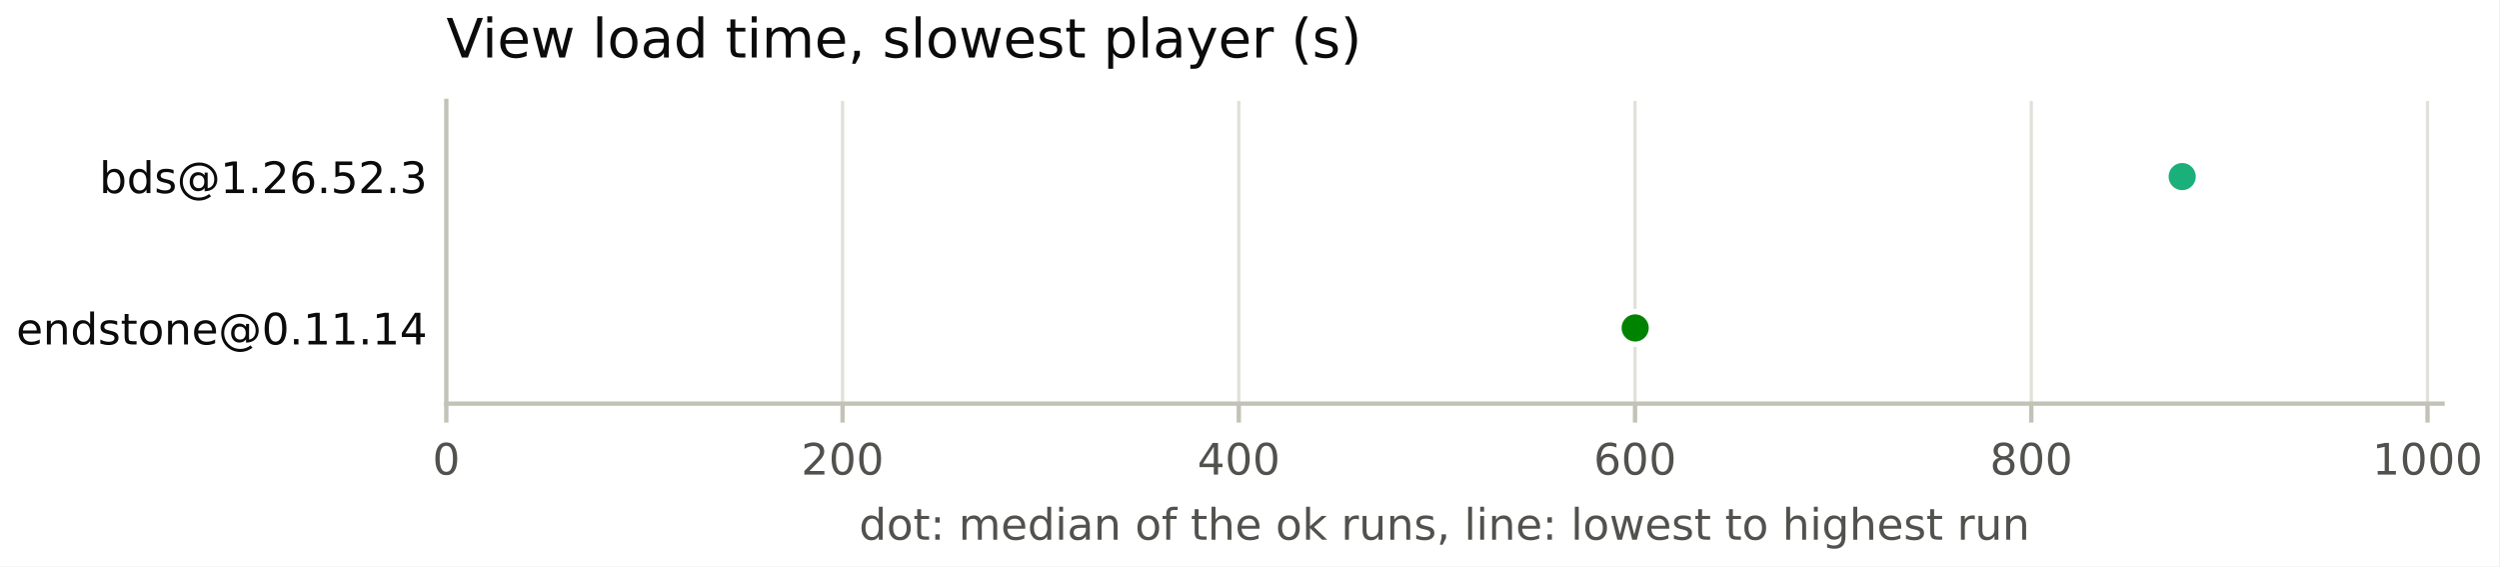
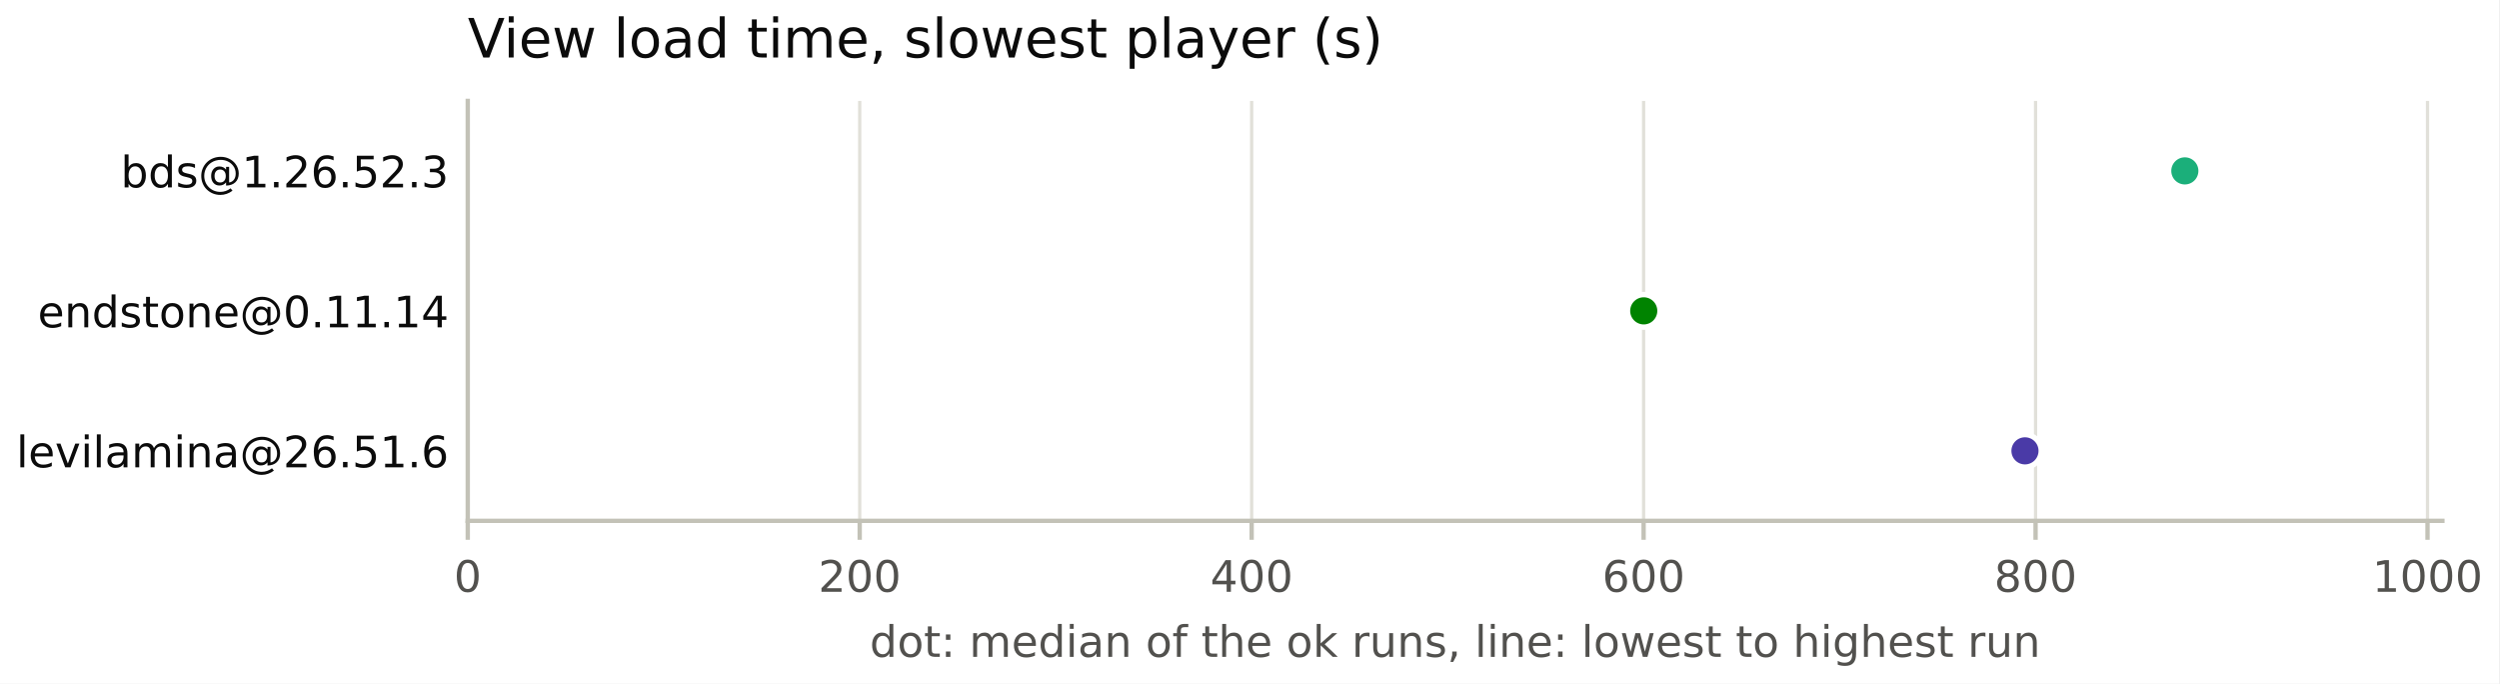
- <svg xmlns="http://www.w3.org/2000/svg" xmlns:xlink="http://www.w3.org/1999/xlink" width="460.8pt" height="104.4pt" viewBox="0 0 460.8 104.4" version="1.1">
+ <svg xmlns="http://www.w3.org/2000/svg" xmlns:xlink="http://www.w3.org/1999/xlink" width="460.8pt" height="126pt" viewBox="0 0 460.8 126" version="1.1">
  <defs>
    <style type="text/css">*{stroke-linejoin: round; stroke-linecap: butt}</style>
  </defs>
  <g id="figure_1">
    <g id="patch_1">
-       <path d="M 0 104.4  L 460.8 104.4  L 460.8 0  L 0 0  z " style="fill: #ffffff" />
+       <path d="M 0 126  L 460.8 126  L 460.8 0  L 0 0  z " style="fill: #ffffff" />
    </g>
    <g id="axes_1">
      <g id="patch_2">
-         <path d="M 82.298 74.399  L 450.394 74.399  L 450.394 18.599  L 82.298 18.599  z " style="fill: #ffffff" />
+         <path d="M 86.25 95.999  L 450.364 95.999  L 450.364 18.599  L 86.25 18.599  z " style="fill: #ffffff" />
      </g>
      <g id="matplotlib.axis_1">
        <g id="xtick_1">
          <g id="line2d_1">
-             <path d="M 82.298 74.399  L 82.298 18.599  " clip-path="url(#pc1b678410c)" style="fill: none; stroke: #e1e0d9; stroke-width: 0.6; stroke-linecap: square" />
+             <path d="M 86.25 95.999  L 86.25 18.599  " clip-path="url(#p77e02bd6a7)" style="fill: none; stroke: #e1e0d9; stroke-width: 0.6; stroke-linecap: square" />
          </g>
          <g id="line2d_2">
            <defs>
-               <path id="m89125e4e26" d="M 0 0  L 0 3.5  " style="stroke: #c3c2b7; stroke-width: 0.8" />
+               <path id="m88bc051536" d="M 0 0  L 0 3.5  " style="stroke: #c3c2b7; stroke-width: 0.8" />
            </defs>
            <g>
-               <use xlink:href="#m89125e4e26" x="82.298" y="74.399" style="fill: #c3c2b7; stroke: #c3c2b7; stroke-width: 0.8" />
+               <use xlink:href="#m88bc051536" x="86.25" y="95.999" style="fill: #c3c2b7; stroke: #c3c2b7; stroke-width: 0.8" />
            </g>
          </g>
          <g id="text_1">
-             <g style="fill: #52514e" transform="translate(79.75274 87.47726) scale(0.08 -0.08)">
+             <g style="fill: #52514e" transform="translate(83.70524 109.0773) scale(0.08 -0.08)">
              <defs>
                <path id="DejaVuSans-13" d="M 2034 4250  Q 1547 4250 1301 3770  Q 1056 3291 1056 2328  Q 1056 1369 1301 889  Q 1547 409 2034 409  Q 2525 409 2770 889  Q 3016 1369 3016 2328  Q 3016 3291 2770 3770  Q 2525 4250 2034 4250  z M 2034 4750  Q 2819 4750 3233 4129  Q 3647 3509 3647 2328  Q 3647 1150 3233 529  Q 2819 -91 2034 -91  Q 1250 -91 836 529  Q 422 1150 422 2328  Q 422 3509 836 4129  Q 1250 4750 2034 4750  z " transform="scale(0.015625)" />
              </defs>
              <use xlink:href="#DejaVuSans-13" />
            </g>
          </g>
        </g>
        <g id="xtick_2">
          <g id="line2d_3">
-             <path d="M 155.362 74.399  L 155.362 18.599  " clip-path="url(#pc1b678410c)" style="fill: none; stroke: #e1e0d9; stroke-width: 0.6; stroke-linecap: square" />
+             <path d="M 158.524 95.999  L 158.524 18.599  " clip-path="url(#p77e02bd6a7)" style="fill: none; stroke: #e1e0d9; stroke-width: 0.6; stroke-linecap: square" />
          </g>
          <g id="line2d_4">
            <g>
-               <use xlink:href="#m89125e4e26" x="155.362" y="74.399" style="fill: #c3c2b7; stroke: #c3c2b7; stroke-width: 0.8" />
+               <use xlink:href="#m88bc051536" x="158.524" y="95.999" style="fill: #c3c2b7; stroke: #c3c2b7; stroke-width: 0.8" />
            </g>
          </g>
          <g id="text_2">
-             <g style="fill: #52514e" transform="translate(147.7272 87.47726) scale(0.08 -0.08)">
+             <g style="fill: #52514e" transform="translate(150.8892 109.0773) scale(0.08 -0.08)">
              <defs>
                <path id="DejaVuSans-15" d="M 1228 531  L 3431 531  L 3431 0  L 469 0  L 469 531  Q 828 903 1448 1529  Q 2069 2156 2228 2338  Q 2531 2678 2651 2914  Q 2772 3150 2772 3378  Q 2772 3750 2511 3984  Q 2250 4219 1831 4219  Q 1534 4219 1204 4116  Q 875 4013 500 3803  L 500 4441  Q 881 4594 1212 4672  Q 1544 4750 1819 4750  Q 2544 4750 2975 4387  Q 3406 4025 3406 3419  Q 3406 3131 3298 2873  Q 3191 2616 2906 2266  Q 2828 2175 2409 1742  Q 1991 1309 1228 531  z " transform="scale(0.015625)" />
              </defs>
              <use xlink:href="#DejaVuSans-15" />
              <use xlink:href="#DejaVuSans-13" transform="translate(63.625 0)" />
              <use xlink:href="#DejaVuSans-13" transform="translate(127.25 0)" />
            </g>
          </g>
        </g>
        <g id="xtick_3">
          <g id="line2d_5">
-             <path d="M 228.427 74.399  L 228.427 18.599  " clip-path="url(#pc1b678410c)" style="fill: none; stroke: #e1e0d9; stroke-width: 0.6; stroke-linecap: square" />
+             <path d="M 230.798 95.999  L 230.798 18.599  " clip-path="url(#p77e02bd6a7)" style="fill: none; stroke: #e1e0d9; stroke-width: 0.6; stroke-linecap: square" />
          </g>
          <g id="line2d_6">
            <g>
-               <use xlink:href="#m89125e4e26" x="228.427" y="74.399" style="fill: #c3c2b7; stroke: #c3c2b7; stroke-width: 0.8" />
+               <use xlink:href="#m88bc051536" x="230.798" y="95.999" style="fill: #c3c2b7; stroke: #c3c2b7; stroke-width: 0.8" />
            </g>
          </g>
          <g id="text_3">
-             <g style="fill: #52514e" transform="translate(220.7916 87.47726) scale(0.08 -0.08)">
+             <g style="fill: #52514e" transform="translate(223.1631 109.0773) scale(0.08 -0.08)">
              <defs>
                <path id="DejaVuSans-17" d="M 2419 4116  L 825 1625  L 2419 1625  L 2419 4116  z M 2253 4666  L 3047 4666  L 3047 1625  L 3713 1625  L 3713 1100  L 3047 1100  L 3047 0  L 2419 0  L 2419 1100  L 313 1100  L 313 1709  L 2253 4666  z " transform="scale(0.015625)" />
              </defs>
              <use xlink:href="#DejaVuSans-17" />
              <use xlink:href="#DejaVuSans-13" transform="translate(63.625 0)" />
              <use xlink:href="#DejaVuSans-13" transform="translate(127.25 0)" />
            </g>
          </g>
        </g>
        <g id="xtick_4">
          <g id="line2d_7">
-             <path d="M 301.491 74.399  L 301.491 18.599  " clip-path="url(#pc1b678410c)" style="fill: none; stroke: #e1e0d9; stroke-width: 0.6; stroke-linecap: square" />
+             <path d="M 303.072 95.999  L 303.072 18.599  " clip-path="url(#p77e02bd6a7)" style="fill: none; stroke: #e1e0d9; stroke-width: 0.6; stroke-linecap: square" />
          </g>
          <g id="line2d_8">
            <g>
-               <use xlink:href="#m89125e4e26" x="301.491" y="74.399" style="fill: #c3c2b7; stroke: #c3c2b7; stroke-width: 0.8" />
+               <use xlink:href="#m88bc051536" x="303.072" y="95.999" style="fill: #c3c2b7; stroke: #c3c2b7; stroke-width: 0.8" />
            </g>
          </g>
          <g id="text_4">
-             <g style="fill: #52514e" transform="translate(293.856 87.47726) scale(0.08 -0.08)">
+             <g style="fill: #52514e" transform="translate(295.437 109.0773) scale(0.08 -0.08)">
              <defs>
                <path id="DejaVuSans-19" d="M 2113 2584  Q 1688 2584 1439 2293  Q 1191 2003 1191 1497  Q 1191 994 1439 701  Q 1688 409 2113 409  Q 2538 409 2786 701  Q 3034 994 3034 1497  Q 3034 2003 2786 2293  Q 2538 2584 2113 2584  z M 3366 4563  L 3366 3988  Q 3128 4100 2886 4159  Q 2644 4219 2406 4219  Q 1781 4219 1451 3797  Q 1122 3375 1075 2522  Q 1259 2794 1537 2939  Q 1816 3084 2150 3084  Q 2853 3084 3261 2657  Q 3669 2231 3669 1497  Q 3669 778 3244 343  Q 2819 -91 2113 -91  Q 1303 -91 875 529  Q 447 1150 447 2328  Q 447 3434 972 4092  Q 1497 4750 2381 4750  Q 2619 4750 2861 4703  Q 3103 4656 3366 4563  z " transform="scale(0.015625)" />
              </defs>
              <use xlink:href="#DejaVuSans-19" />
              <use xlink:href="#DejaVuSans-13" transform="translate(63.625 0)" />
              <use xlink:href="#DejaVuSans-13" transform="translate(127.25 0)" />
            </g>
          </g>
        </g>
        <g id="xtick_5">
          <g id="line2d_9">
-             <path d="M 374.555 74.399  L 374.555 18.599  " clip-path="url(#pc1b678410c)" style="fill: none; stroke: #e1e0d9; stroke-width: 0.6; stroke-linecap: square" />
+             <path d="M 375.346 95.999  L 375.346 18.599  " clip-path="url(#p77e02bd6a7)" style="fill: none; stroke: #e1e0d9; stroke-width: 0.6; stroke-linecap: square" />
          </g>
          <g id="line2d_10">
            <g>
-               <use xlink:href="#m89125e4e26" x="374.555" y="74.399" style="fill: #c3c2b7; stroke: #c3c2b7; stroke-width: 0.8" />
+               <use xlink:href="#m88bc051536" x="375.346" y="95.999" style="fill: #c3c2b7; stroke: #c3c2b7; stroke-width: 0.8" />
            </g>
          </g>
          <g id="text_5">
-             <g style="fill: #52514e" transform="translate(366.9204 87.47726) scale(0.08 -0.08)">
+             <g style="fill: #52514e" transform="translate(367.7109 109.0773) scale(0.08 -0.08)">
              <defs>
                <path id="DejaVuSans-1b" d="M 2034 2216  Q 1584 2216 1326 1975  Q 1069 1734 1069 1313  Q 1069 891 1326 650  Q 1584 409 2034 409  Q 2484 409 2743 651  Q 3003 894 3003 1313  Q 3003 1734 2745 1975  Q 2488 2216 2034 2216  z M 1403 2484  Q 997 2584 770 2862  Q 544 3141 544 3541  Q 544 4100 942 4425  Q 1341 4750 2034 4750  Q 2731 4750 3128 4425  Q 3525 4100 3525 3541  Q 3525 3141 3298 2862  Q 3072 2584 2669 2484  Q 3125 2378 3379 2068  Q 3634 1759 3634 1313  Q 3634 634 3220 271  Q 2806 -91 2034 -91  Q 1263 -91 848 271  Q 434 634 434 1313  Q 434 1759 690 2068  Q 947 2378 1403 2484  z M 1172 3481  Q 1172 3119 1398 2916  Q 1625 2713 2034 2713  Q 2441 2713 2670 2916  Q 2900 3119 2900 3481  Q 2900 3844 2670 4047  Q 2441 4250 2034 4250  Q 1625 4250 1398 4047  Q 1172 3844 1172 3481  z " transform="scale(0.015625)" />
              </defs>
              <use xlink:href="#DejaVuSans-1b" />
              <use xlink:href="#DejaVuSans-13" transform="translate(63.625 0)" />
              <use xlink:href="#DejaVuSans-13" transform="translate(127.25 0)" />
            </g>
          </g>
        </g>
        <g id="xtick_6">
          <g id="line2d_11">
-             <path d="M 447.62 74.399  L 447.62 18.599  " clip-path="url(#pc1b678410c)" style="fill: none; stroke: #e1e0d9; stroke-width: 0.6; stroke-linecap: square" />
+             <path d="M 447.62 95.999  L 447.62 18.599  " clip-path="url(#p77e02bd6a7)" style="fill: none; stroke: #e1e0d9; stroke-width: 0.6; stroke-linecap: square" />
          </g>
          <g id="line2d_12">
            <g>
-               <use xlink:href="#m89125e4e26" x="447.62" y="74.399" style="fill: #c3c2b7; stroke: #c3c2b7; stroke-width: 0.8" />
+               <use xlink:href="#m88bc051536" x="447.62" y="95.999" style="fill: #c3c2b7; stroke: #c3c2b7; stroke-width: 0.8" />
            </g>
          </g>
          <g id="text_6">
-             <g style="fill: #52514e" transform="translate(437.4398 87.47726) scale(0.08 -0.08)">
+             <g style="fill: #52514e" transform="translate(437.4398 109.0773) scale(0.08 -0.08)">
              <defs>
                <path id="DejaVuSans-14" d="M 794 531  L 1825 531  L 1825 4091  L 703 3866  L 703 4441  L 1819 4666  L 2450 4666  L 2450 531  L 3481 531  L 3481 0  L 794 0  L 794 531  z " transform="scale(0.015625)" />
              </defs>
              <use xlink:href="#DejaVuSans-14" />
              <use xlink:href="#DejaVuSans-13" transform="translate(63.625 0)" />
              <use xlink:href="#DejaVuSans-13" transform="translate(127.25 0)" />
              <use xlink:href="#DejaVuSans-13" transform="translate(190.875 0)" />
            </g>
          </g>
        </g>
        <g id="text_7">
-           <g style="fill: #52514e" transform="translate(158.4103 99.47789) scale(0.08 -0.08)">
+           <g style="fill: #52514e" transform="translate(160.3716 121.0779) scale(0.08 -0.08)">
            <defs>
              <path id="DejaVuSans-47" d="M 2906 2969  L 2906 4863  L 3481 4863  L 3481 0  L 2906 0  L 2906 525  Q 2725 213 2448 61  Q 2172 -91 1784 -91  Q 1150 -91 751 415  Q 353 922 353 1747  Q 353 2572 751 3078  Q 1150 3584 1784 3584  Q 2172 3584 2448 3432  Q 2725 3281 2906 2969  z M 947 1747  Q 947 1113 1208 752  Q 1469 391 1925 391  Q 2381 391 2643 752  Q 2906 1113 2906 1747  Q 2906 2381 2643 2742  Q 2381 3103 1925 3103  Q 1469 3103 1208 2742  Q 947 2381 947 1747  z " transform="scale(0.015625)" />
              <path id="DejaVuSans-52" d="M 1959 3097  Q 1497 3097 1228 2736  Q 959 2375 959 1747  Q 959 1119 1226 758  Q 1494 397 1959 397  Q 2419 397 2687 759  Q 2956 1122 2956 1747  Q 2956 2369 2687 2733  Q 2419 3097 1959 3097  z M 1959 3584  Q 2709 3584 3137 3096  Q 3566 2609 3566 1747  Q 3566 888 3137 398  Q 2709 -91 1959 -91  Q 1206 -91 779 398  Q 353 888 353 1747  Q 353 2609 779 3096  Q 1206 3584 1959 3584  z " transform="scale(0.015625)" />
              <path id="DejaVuSans-57" d="M 1172 4494  L 1172 3500  L 2356 3500  L 2356 3053  L 1172 3053  L 1172 1153  Q 1172 725 1289 603  Q 1406 481 1766 481  L 2356 481  L 2356 0  L 1766 0  Q 1100 0 847 248  Q 594 497 594 1153  L 594 3053  L 172 3053  L 172 3500  L 594 3500  L 594 4494  L 1172 4494  z " transform="scale(0.015625)" />
              <path id="DejaVuSans-1d" d="M 750 794  L 1409 794  L 1409 0  L 750 0  L 750 794  z M 750 3309  L 1409 3309  L 1409 2516  L 750 2516  L 750 3309  z " transform="scale(0.015625)" />
              <path id="DejaVuSans-3" transform="scale(0.015625)" />
              <path id="DejaVuSans-50" d="M 3328 2828  Q 3544 3216 3844 3400  Q 4144 3584 4550 3584  Q 5097 3584 5394 3201  Q 5691 2819 5691 2113  L 5691 0  L 5113 0  L 5113 2094  Q 5113 2597 4934 2840  Q 4756 3084 4391 3084  Q 3944 3084 3684 2787  Q 3425 2491 3425 1978  L 3425 0  L 2847 0  L 2847 2094  Q 2847 2600 2669 2842  Q 2491 3084 2119 3084  Q 1678 3084 1418 2786  Q 1159 2488 1159 1978  L 1159 0  L 581 0  L 581 3500  L 1159 3500  L 1159 2956  Q 1356 3278 1631 3431  Q 1906 3584 2284 3584  Q 2666 3584 2933 3390  Q 3200 3197 3328 2828  z " transform="scale(0.015625)" />
              <path id="DejaVuSans-48" d="M 3597 1894  L 3597 1613  L 953 1613  Q 991 1019 1311 708  Q 1631 397 2203 397  Q 2534 397 2845 478  Q 3156 559 3463 722  L 3463 178  Q 3153 47 2828 -22  Q 2503 -91 2169 -91  Q 1331 -91 842 396  Q 353 884 353 1716  Q 353 2575 817 3079  Q 1281 3584 2069 3584  Q 2775 3584 3186 3129  Q 3597 2675 3597 1894  z M 3022 2063  Q 3016 2534 2758 2815  Q 2500 3097 2075 3097  Q 1594 3097 1305 2825  Q 1016 2553 972 2059  L 3022 2063  z " transform="scale(0.015625)" />
              <path id="DejaVuSans-4c" d="M 603 3500  L 1178 3500  L 1178 0  L 603 0  L 603 3500  z M 603 4863  L 1178 4863  L 1178 4134  L 603 4134  L 603 4863  z " transform="scale(0.015625)" />
              <path id="DejaVuSans-44" d="M 2194 1759  Q 1497 1759 1228 1600  Q 959 1441 959 1056  Q 959 750 1161 570  Q 1363 391 1709 391  Q 2188 391 2477 730  Q 2766 1069 2766 1631  L 2766 1759  L 2194 1759  z M 3341 1997  L 3341 0  L 2766 0  L 2766 531  Q 2569 213 2275 61  Q 1981 -91 1556 -91  Q 1019 -91 701 211  Q 384 513 384 1019  Q 384 1609 779 1909  Q 1175 2209 1959 2209  L 2766 2209  L 2766 2266  Q 2766 2663 2505 2880  Q 2244 3097 1772 3097  Q 1472 3097 1187 3025  Q 903 2953 641 2809  L 641 3341  Q 956 3463 1253 3523  Q 1550 3584 1831 3584  Q 2591 3584 2966 3190  Q 3341 2797 3341 1997  z " transform="scale(0.015625)" />
              <path id="DejaVuSans-51" d="M 3513 2113  L 3513 0  L 2938 0  L 2938 2094  Q 2938 2591 2744 2837  Q 2550 3084 2163 3084  Q 1697 3084 1428 2787  Q 1159 2491 1159 1978  L 1159 0  L 581 0  L 581 3500  L 1159 3500  L 1159 2956  Q 1366 3272 1645 3428  Q 1925 3584 2291 3584  Q 2894 3584 3203 3211  Q 3513 2838 3513 2113  z " transform="scale(0.015625)" />
              <path id="DejaVuSans-49" d="M 2375 4863  L 2375 4384  L 1825 4384  Q 1516 4384 1395 4259  Q 1275 4134 1275 3809  L 1275 3500  L 2222 3500  L 2222 3053  L 1275 3053  L 1275 0  L 697 0  L 697 3053  L 147 3053  L 147 3500  L 697 3500  L 697 3744  Q 697 4328 969 4595  Q 1241 4863 1831 4863  L 2375 4863  z " transform="scale(0.015625)" />
              <path id="DejaVuSans-4b" d="M 3513 2113  L 3513 0  L 2938 0  L 2938 2094  Q 2938 2591 2744 2837  Q 2550 3084 2163 3084  Q 1697 3084 1428 2787  Q 1159 2491 1159 1978  L 1159 0  L 581 0  L 581 4863  L 1159 4863  L 1159 2956  Q 1366 3272 1645 3428  Q 1925 3584 2291 3584  Q 2894 3584 3203 3211  Q 3513 2838 3513 2113  z " transform="scale(0.015625)" />
              <path id="DejaVuSans-4e" d="M 581 4863  L 1159 4863  L 1159 1991  L 2875 3500  L 3609 3500  L 1753 1863  L 3688 0  L 2938 0  L 1159 1709  L 1159 0  L 581 0  L 581 4863  z " transform="scale(0.015625)" />
              <path id="DejaVuSans-55" d="M 2631 2963  Q 2534 3019 2420 3045  Q 2306 3072 2169 3072  Q 1681 3072 1420 2755  Q 1159 2438 1159 1844  L 1159 0  L 581 0  L 581 3500  L 1159 3500  L 1159 2956  Q 1341 3275 1631 3429  Q 1922 3584 2338 3584  Q 2397 3584 2469 3576  Q 2541 3569 2628 3553  L 2631 2963  z " transform="scale(0.015625)" />
              <path id="DejaVuSans-58" d="M 544 1381  L 544 3500  L 1119 3500  L 1119 1403  Q 1119 906 1312 657  Q 1506 409 1894 409  Q 2359 409 2629 706  Q 2900 1003 2900 1516  L 2900 3500  L 3475 3500  L 3475 0  L 2900 0  L 2900 538  Q 2691 219 2414 64  Q 2138 -91 1772 -91  Q 1169 -91 856 284  Q 544 659 544 1381  z M 1991 3584  L 1991 3584  z " transform="scale(0.015625)" />
              <path id="DejaVuSans-56" d="M 2834 3397  L 2834 2853  Q 2591 2978 2328 3040  Q 2066 3103 1784 3103  Q 1356 3103 1142 2972  Q 928 2841 928 2578  Q 928 2378 1081 2264  Q 1234 2150 1697 2047  L 1894 2003  Q 2506 1872 2764 1633  Q 3022 1394 3022 966  Q 3022 478 2636 193  Q 2250 -91 1575 -91  Q 1294 -91 989 -36  Q 684 19 347 128  L 347 722  Q 666 556 975 473  Q 1284 391 1588 391  Q 1994 391 2212 530  Q 2431 669 2431 922  Q 2431 1156 2273 1281  Q 2116 1406 1581 1522  L 1381 1569  Q 847 1681 609 1914  Q 372 2147 372 2553  Q 372 3047 722 3315  Q 1072 3584 1716 3584  Q 2034 3584 2315 3537  Q 2597 3491 2834 3397  z " transform="scale(0.015625)" />
              <path id="DejaVuSans-f" d="M 750 794  L 1409 794  L 1409 256  L 897 -744  L 494 -744  L 750 256  L 750 794  z " transform="scale(0.015625)" />
              <path id="DejaVuSans-4f" d="M 603 4863  L 1178 4863  L 1178 0  L 603 0  L 603 4863  z " transform="scale(0.015625)" />
              <path id="DejaVuSans-5a" d="M 269 3500  L 844 3500  L 1563 769  L 2278 3500  L 2956 3500  L 3675 769  L 4391 3500  L 4966 3500  L 4050 0  L 3372 0  L 2619 2869  L 1863 0  L 1184 0  L 269 3500  z " transform="scale(0.015625)" />
              <path id="DejaVuSans-4a" d="M 2906 1791  Q 2906 2416 2648 2759  Q 2391 3103 1925 3103  Q 1463 3103 1205 2759  Q 947 2416 947 1791  Q 947 1169 1205 825  Q 1463 481 1925 481  Q 2391 481 2648 825  Q 2906 1169 2906 1791  z M 3481 434  Q 3481 -459 3084 -895  Q 2688 -1331 1869 -1331  Q 1566 -1331 1297 -1286  Q 1028 -1241 775 -1147  L 775 -588  Q 1028 -725 1275 -790  Q 1522 -856 1778 -856  Q 2344 -856 2625 -561  Q 2906 -266 2906 331  L 2906 616  Q 2728 306 2450 153  Q 2172 0 1784 0  Q 1141 0 747 490  Q 353 981 353 1791  Q 353 2603 747 3093  Q 1141 3584 1784 3584  Q 2172 3584 2450 3431  Q 2728 3278 2906 2969  L 2906 3500  L 3481 3500  L 3481 434  z " transform="scale(0.015625)" />
            </defs>
            <use xlink:href="#DejaVuSans-47" />
            <use xlink:href="#DejaVuSans-52" transform="translate(63.48438 0)" />
            <use xlink:href="#DejaVuSans-57" transform="translate(124.6719 0)" />
            <use xlink:href="#DejaVuSans-1d" transform="translate(163.875 0)" />
            <use xlink:href="#DejaVuSans-3" transform="translate(197.5625 0)" />
            <use xlink:href="#DejaVuSans-50" transform="translate(229.3438 0)" />
            <use xlink:href="#DejaVuSans-48" transform="translate(326.75 0)" />
            <use xlink:href="#DejaVuSans-47" transform="translate(388.2812 0)" />
            <use xlink:href="#DejaVuSans-4c" transform="translate(451.7656 0)" />
            <use xlink:href="#DejaVuSans-44" transform="translate(479.5469 0)" />
            <use xlink:href="#DejaVuSans-51" transform="translate(540.8281 0)" />
            <use xlink:href="#DejaVuSans-3" transform="translate(604.2031 0)" />
            <use xlink:href="#DejaVuSans-52" transform="translate(635.9844 0)" />
            <use xlink:href="#DejaVuSans-49" transform="translate(697.1719 0)" />
            <use xlink:href="#DejaVuSans-3" transform="translate(732.375 0)" />
            <use xlink:href="#DejaVuSans-57" transform="translate(764.1562 0)" />
            <use xlink:href="#DejaVuSans-4b" transform="translate(803.3594 0)" />
            <use xlink:href="#DejaVuSans-48" transform="translate(866.7344 0)" />
            <use xlink:href="#DejaVuSans-3" transform="translate(928.2656 0)" />
            <use xlink:href="#DejaVuSans-52" transform="translate(960.0469 0)" />
            <use xlink:href="#DejaVuSans-4e" transform="translate(1021.234 0)" />
            <use xlink:href="#DejaVuSans-3" transform="translate(1079.141 0)" />
            <use xlink:href="#DejaVuSans-55" transform="translate(1110.922 0)" />
            <use xlink:href="#DejaVuSans-58" transform="translate(1152.031 0)" />
            <use xlink:href="#DejaVuSans-51" transform="translate(1215.406 0)" />
            <use xlink:href="#DejaVuSans-56" transform="translate(1278.781 0)" />
            <use xlink:href="#DejaVuSans-f" transform="translate(1330.875 0)" />
            <use xlink:href="#DejaVuSans-3" transform="translate(1362.656 0)" />
            <use xlink:href="#DejaVuSans-4f" transform="translate(1394.438 0)" />
            <use xlink:href="#DejaVuSans-4c" transform="translate(1422.219 0)" />
            <use xlink:href="#DejaVuSans-51" transform="translate(1450 0)" />
            <use xlink:href="#DejaVuSans-48" transform="translate(1513.375 0)" />
            <use xlink:href="#DejaVuSans-1d" transform="translate(1574.906 0)" />
            <use xlink:href="#DejaVuSans-3" transform="translate(1608.594 0)" />
            <use xlink:href="#DejaVuSans-4f" transform="translate(1640.375 0)" />
            <use xlink:href="#DejaVuSans-52" transform="translate(1668.156 0)" />
            <use xlink:href="#DejaVuSans-5a" transform="translate(1729.344 0)" />
            <use xlink:href="#DejaVuSans-48" transform="translate(1811.125 0)" />
            <use xlink:href="#DejaVuSans-56" transform="translate(1872.656 0)" />
            <use xlink:href="#DejaVuSans-57" transform="translate(1924.75 0)" />
            <use xlink:href="#DejaVuSans-3" transform="translate(1963.953 0)" />
            <use xlink:href="#DejaVuSans-57" transform="translate(1995.734 0)" />
            <use xlink:href="#DejaVuSans-52" transform="translate(2034.938 0)" />
            <use xlink:href="#DejaVuSans-3" transform="translate(2096.125 0)" />
            <use xlink:href="#DejaVuSans-4b" transform="translate(2127.906 0)" />
            <use xlink:href="#DejaVuSans-4c" transform="translate(2191.281 0)" />
            <use xlink:href="#DejaVuSans-4a" transform="translate(2219.062 0)" />
            <use xlink:href="#DejaVuSans-4b" transform="translate(2282.547 0)" />
            <use xlink:href="#DejaVuSans-48" transform="translate(2345.922 0)" />
            <use xlink:href="#DejaVuSans-56" transform="translate(2407.453 0)" />
            <use xlink:href="#DejaVuSans-57" transform="translate(2459.547 0)" />
            <use xlink:href="#DejaVuSans-3" transform="translate(2498.75 0)" />
            <use xlink:href="#DejaVuSans-55" transform="translate(2530.531 0)" />
            <use xlink:href="#DejaVuSans-58" transform="translate(2571.641 0)" />
            <use xlink:href="#DejaVuSans-51" transform="translate(2635.016 0)" />
          </g>
        </g>
      </g>
      <g id="matplotlib.axis_2">
        <g id="ytick_1">
          <g id="line2d_13" />
          <g id="text_8">
-             <g style="fill: #0b0b0b" transform="translate(18.30524 35.58817) scale(0.08 -0.08)">
+             <g style="fill: #0b0b0b" transform="translate(22.25774 34.53813) scale(0.08 -0.08)">
              <defs>
                <path id="DejaVuSans-45" d="M 3116 1747  Q 3116 2381 2855 2742  Q 2594 3103 2138 3103  Q 1681 3103 1420 2742  Q 1159 2381 1159 1747  Q 1159 1113 1420 752  Q 1681 391 2138 391  Q 2594 391 2855 752  Q 3116 1113 3116 1747  z M 1159 2969  Q 1341 3281 1617 3432  Q 1894 3584 2278 3584  Q 2916 3584 3314 3078  Q 3713 2572 3713 1747  Q 3713 922 3314 415  Q 2916 -91 2278 -91  Q 1894 -91 1617 61  Q 1341 213 1159 525  L 1159 0  L 581 0  L 581 4863  L 1159 4863  L 1159 2969  z " transform="scale(0.015625)" />
                <path id="DejaVuSans-23" d="M 2381 1678  Q 2381 1231 2603 976  Q 2825 722 3213 722  Q 3597 722 3817 978  Q 4038 1234 4038 1678  Q 4038 2116 3813 2373  Q 3588 2631 3206 2631  Q 2828 2631 2604 2375  Q 2381 2119 2381 1678  z M 4084 744  Q 3897 503 3655 389  Q 3413 275 3091 275  Q 2553 275 2217 664  Q 1881 1053 1881 1678  Q 1881 2303 2218 2693  Q 2556 3084 3091 3084  Q 3413 3084 3656 2967  Q 3900 2850 4084 2613  L 4084 3022  L 4531 3022  L 4531 722  Q 4988 791 5245 1139  Q 5503 1488 5503 2041  Q 5503 2375 5404 2669  Q 5306 2963 5106 3213  Q 4781 3622 4314 3839  Q 3847 4056 3297 4056  Q 2913 4056 2559 3954  Q 2206 3853 1906 3653  Q 1416 3334 1139 2817  Q 863 2300 863 1697  Q 863 1200 1042 765  Q 1222 331 1563 0  Q 1891 -325 2322 -495  Q 2753 -666 3244 -666  Q 3647 -666 4036 -530  Q 4425 -394 4750 -141  L 5031 -488  Q 4641 -791 4180 -952  Q 3719 -1113 3244 -1113  Q 2666 -1113 2153 -908  Q 1641 -703 1241 -313  Q 841 78 631 592  Q 422 1106 422 1697  Q 422 2266 634 2781  Q 847 3297 1241 3688  Q 1644 4084 2172 4295  Q 2700 4506 3291 4506  Q 3953 4506 4520 4234  Q 5088 3963 5472 3463  Q 5706 3156 5829 2797  Q 5953 2438 5953 2053  Q 5953 1231 5456 756  Q 4959 281 4084 263  L 4084 744  z " transform="scale(0.015625)" />
                <path id="DejaVuSans-11" d="M 684 794  L 1344 794  L 1344 0  L 684 0  L 684 794  z " transform="scale(0.015625)" />
                <path id="DejaVuSans-18" d="M 691 4666  L 3169 4666  L 3169 4134  L 1269 4134  L 1269 2991  Q 1406 3038 1543 3061  Q 1681 3084 1819 3084  Q 2600 3084 3056 2656  Q 3513 2228 3513 1497  Q 3513 744 3044 326  Q 2575 -91 1722 -91  Q 1428 -91 1123 -41  Q 819 9 494 109  L 494 744  Q 775 591 1075 516  Q 1375 441 1709 441  Q 2250 441 2565 725  Q 2881 1009 2881 1497  Q 2881 1984 2565 2268  Q 2250 2553 1709 2553  Q 1456 2553 1204 2497  Q 953 2441 691 2322  L 691 4666  z " transform="scale(0.015625)" />
                <path id="DejaVuSans-16" d="M 2597 2516  Q 3050 2419 3304 2112  Q 3559 1806 3559 1356  Q 3559 666 3084 287  Q 2609 -91 1734 -91  Q 1441 -91 1130 -33  Q 819 25 488 141  L 488 750  Q 750 597 1062 519  Q 1375 441 1716 441  Q 2309 441 2620 675  Q 2931 909 2931 1356  Q 2931 1769 2642 2001  Q 2353 2234 1838 2234  L 1294 2234  L 1294 2753  L 1863 2753  Q 2328 2753 2575 2939  Q 2822 3125 2822 3475  Q 2822 3834 2567 4026  Q 2313 4219 1838 4219  Q 1578 4219 1281 4162  Q 984 4106 628 3988  L 628 4550  Q 988 4650 1302 4700  Q 1616 4750 1894 4750  Q 2613 4750 3031 4423  Q 3450 4097 3450 3541  Q 3450 3153 3228 2886  Q 3006 2619 2597 2516  z " transform="scale(0.015625)" />
              </defs>
              <use xlink:href="#DejaVuSans-45" />
              <use xlink:href="#DejaVuSans-47" transform="translate(63.48438 0)" />
              <use xlink:href="#DejaVuSans-56" transform="translate(126.9688 0)" />
              <use xlink:href="#DejaVuSans-23" transform="translate(179.0625 0)" />
              <use xlink:href="#DejaVuSans-14" transform="translate(279.0625 0)" />
              <use xlink:href="#DejaVuSans-11" transform="translate(342.6875 0)" />
              <use xlink:href="#DejaVuSans-15" transform="translate(374.4688 0)" />
              <use xlink:href="#DejaVuSans-19" transform="translate(438.0938 0)" />
              <use xlink:href="#DejaVuSans-11" transform="translate(501.7188 0)" />
              <use xlink:href="#DejaVuSans-18" transform="translate(533.5 0)" />
              <use xlink:href="#DejaVuSans-15" transform="translate(597.125 0)" />
              <use xlink:href="#DejaVuSans-11" transform="translate(660.75 0)" />
              <use xlink:href="#DejaVuSans-16" transform="translate(692.5312 0)" />
            </g>
          </g>
        </g>
        <g id="ytick_2">
          <g id="line2d_14" />
          <g id="text_9">
-             <g style="fill: #0b0b0b" transform="translate(3.00024 63.4884) scale(0.08 -0.08)">
+             <g style="fill: #0b0b0b" transform="translate(6.95274 60.33828) scale(0.08 -0.08)">
              <use xlink:href="#DejaVuSans-48" />
              <use xlink:href="#DejaVuSans-51" transform="translate(61.53125 0)" />
              <use xlink:href="#DejaVuSans-47" transform="translate(124.9062 0)" />
              <use xlink:href="#DejaVuSans-56" transform="translate(188.3906 0)" />
              <use xlink:href="#DejaVuSans-57" transform="translate(240.4844 0)" />
              <use xlink:href="#DejaVuSans-52" transform="translate(279.6875 0)" />
              <use xlink:href="#DejaVuSans-51" transform="translate(340.875 0)" />
              <use xlink:href="#DejaVuSans-48" transform="translate(404.25 0)" />
              <use xlink:href="#DejaVuSans-23" transform="translate(465.7812 0)" />
              <use xlink:href="#DejaVuSans-13" transform="translate(565.7812 0)" />
              <use xlink:href="#DejaVuSans-11" transform="translate(629.4062 0)" />
              <use xlink:href="#DejaVuSans-14" transform="translate(661.1875 0)" />
              <use xlink:href="#DejaVuSans-14" transform="translate(724.8125 0)" />
              <use xlink:href="#DejaVuSans-11" transform="translate(788.4375 0)" />
              <use xlink:href="#DejaVuSans-14" transform="translate(820.2188 0)" />
              <use xlink:href="#DejaVuSans-17" transform="translate(883.8438 0)" />
            </g>
          </g>
        </g>
+         <g id="ytick_3">
+           <g id="line2d_15" />
+           <g id="text_10">
+             <g style="fill: #0b0b0b" transform="translate(3.00024 86.13843) scale(0.08 -0.08)">
+               <defs>
+                 <path id="DejaVuSans-59" d="M 191 3500  L 800 3500  L 1894 563  L 2988 3500  L 3597 3500  L 2284 0  L 1503 0  L 191 3500  z " transform="scale(0.015625)" />
+               </defs>
+               <use xlink:href="#DejaVuSans-4f" />
+               <use xlink:href="#DejaVuSans-48" transform="translate(27.78125 0)" />
+               <use xlink:href="#DejaVuSans-59" transform="translate(89.3125 0)" />
+               <use xlink:href="#DejaVuSans-4c" transform="translate(148.5 0)" />
+               <use xlink:href="#DejaVuSans-4f" transform="translate(176.2812 0)" />
+               <use xlink:href="#DejaVuSans-44" transform="translate(204.0625 0)" />
+               <use xlink:href="#DejaVuSans-50" transform="translate(265.3438 0)" />
+               <use xlink:href="#DejaVuSans-4c" transform="translate(362.75 0)" />
+               <use xlink:href="#DejaVuSans-51" transform="translate(390.5312 0)" />
+               <use xlink:href="#DejaVuSans-44" transform="translate(453.9062 0)" />
+               <use xlink:href="#DejaVuSans-23" transform="translate(515.1875 0)" />
+               <use xlink:href="#DejaVuSans-15" transform="translate(615.1875 0)" />
+               <use xlink:href="#DejaVuSans-19" transform="translate(678.8125 0)" />
+               <use xlink:href="#DejaVuSans-11" transform="translate(742.4375 0)" />
+               <use xlink:href="#DejaVuSans-18" transform="translate(774.2188 0)" />
+               <use xlink:href="#DejaVuSans-14" transform="translate(837.8438 0)" />
+               <use xlink:href="#DejaVuSans-11" transform="translate(901.4688 0)" />
+               <use xlink:href="#DejaVuSans-19" transform="translate(933.25 0)" />
+             </g>
+           </g>
+         </g>
      </g>
      <g id="LineCollection_1">
-         <path d="M 402.382 32.549  L 402.382 32.549  " clip-path="url(#pc1b678410c)" style="fill: none; stroke: #1baf7a; stroke-width: 1.5" />
-       </g>
-       <g id="line2d_15">
-         <defs>
-           <path id="m1ec4b8a7e4" d="M 0 3  C 0.796 3 1.559 2.684 2.121 2.121  C 2.684 1.559 3 0.796 3 0  C 3 -0.796 2.684 -1.559 2.121 -2.121  C 1.559 -2.684 0.796 -3 0 -3  C -0.796 -3 -1.559 -2.684 -2.121 -2.121  C -2.684 -1.559 -3 -0.796 -3 0  C -3 0.796 -2.684 1.559 -2.121 2.121  C -1.559 2.684 -0.796 3 0 3  z " style="stroke: #ffffff" />
-         </defs>
-         <g clip-path="url(#pc1b678410c)">
-           <use xlink:href="#m1ec4b8a7e4" x="402.382" y="32.549" style="fill: #1baf7a; stroke: #ffffff" />
-         </g>
-       </g>
-       <g id="LineCollection_2">
-         <path d="M 301.515 60.449  L 301.515 60.449  " clip-path="url(#pc1b678410c)" style="fill: none; stroke: #008300; stroke-width: 1.5" />
+         <path d="M 402.871 31.499  L 402.871 31.499  " clip-path="url(#p77e02bd6a7)" style="fill: none; stroke: #1baf7a; stroke-width: 1.5" />
      </g>
      <g id="line2d_16">
        <defs>
-           <path id="mcdf35aa099" d="M 0 3  C 0.796 3 1.559 2.684 2.121 2.121  C 2.684 1.559 3 0.796 3 0  C 3 -0.796 2.684 -1.559 2.121 -2.121  C 1.559 -2.684 0.796 -3 0 -3  C -0.796 -3 -1.559 -2.684 -2.121 -2.121  C -2.684 -1.559 -3 -0.796 -3 0  C -3 0.796 -2.684 1.559 -2.121 2.121  C -1.559 2.684 -0.796 3 0 3  z " style="stroke: #ffffff" />
+           <path id="md8228bafec" d="M 0 3  C 0.796 3 1.559 2.684 2.121 2.121  C 2.684 1.559 3 0.796 3 0  C 3 -0.796 2.684 -1.559 2.121 -2.121  C 1.559 -2.684 0.796 -3 0 -3  C -0.796 -3 -1.559 -2.684 -2.121 -2.121  C -2.684 -1.559 -3 -0.796 -3 0  C -3 0.796 -2.684 1.559 -2.121 2.121  C -1.559 2.684 -0.796 3 0 3  z " style="stroke: #ffffff" />
        </defs>
-         <g clip-path="url(#pc1b678410c)">
-           <use xlink:href="#mcdf35aa099" x="301.515" y="60.449" style="fill: #008300; stroke: #ffffff" />
+         <g clip-path="url(#p77e02bd6a7)">
+           <use xlink:href="#md8228bafec" x="402.871" y="31.499" style="fill: #1baf7a; stroke: #ffffff" />
+         </g>
+       </g>
+       <g id="LineCollection_2">
+         <path d="M 303.096 57.299  L 303.096 57.299  " clip-path="url(#p77e02bd6a7)" style="fill: none; stroke: #008300; stroke-width: 1.5" />
+       </g>
+       <g id="line2d_17">
+         <defs>
+           <path id="meaff93aa16" d="M 0 3  C 0.796 3 1.559 2.684 2.121 2.121  C 2.684 1.559 3 0.796 3 0  C 3 -0.796 2.684 -1.559 2.121 -2.121  C 1.559 -2.684 0.796 -3 0 -3  C -0.796 -3 -1.559 -2.684 -2.121 -2.121  C -2.684 -1.559 -3 -0.796 -3 0  C -3 0.796 -2.684 1.559 -2.121 2.121  C -1.559 2.684 -0.796 3 0 3  z " style="stroke: #ffffff" />
+         </defs>
+         <g clip-path="url(#p77e02bd6a7)">
+           <use xlink:href="#meaff93aa16" x="303.096" y="57.299" style="fill: #008300; stroke: #ffffff" />
+         </g>
+       </g>
+       <g id="LineCollection_3">
+         <path d="M 373.392 83.099  L 373.392 83.099  " clip-path="url(#p77e02bd6a7)" style="fill: none; stroke: #4a3aa7; stroke-width: 1.5" />
+       </g>
+       <g id="line2d_18">
+         <defs>
+           <path id="m14f2f32229" d="M 0 3  C 0.796 3 1.559 2.684 2.121 2.121  C 2.684 1.559 3 0.796 3 0  C 3 -0.796 2.684 -1.559 2.121 -2.121  C 1.559 -2.684 0.796 -3 0 -3  C -0.796 -3 -1.559 -2.684 -2.121 -2.121  C -2.684 -1.559 -3 -0.796 -3 0  C -3 0.796 -2.684 1.559 -2.121 2.121  C -1.559 2.684 -0.796 3 0 3  z " style="stroke: #ffffff" />
+         </defs>
+         <g clip-path="url(#p77e02bd6a7)">
+           <use xlink:href="#m14f2f32229" x="373.392" y="83.099" style="fill: #4a3aa7; stroke: #ffffff" />
        </g>
      </g>
      <g id="patch_3">
-         <path d="M 82.298 74.399  L 82.298 18.599  " style="fill: none; stroke: #c3c2b7; stroke-width: 0.8; stroke-linejoin: miter; stroke-linecap: square" />
+         <path d="M 86.25 95.999  L 86.25 18.599  " style="fill: none; stroke: #c3c2b7; stroke-width: 0.8; stroke-linejoin: miter; stroke-linecap: square" />
      </g>
      <g id="patch_4">
-         <path d="M 82.298 74.399  L 450.394 74.399  " style="fill: none; stroke: #c3c2b7; stroke-width: 0.8; stroke-linejoin: miter; stroke-linecap: square" />
-       </g>
-       <g id="text_10">
-         <g style="fill: #0b0b0b" transform="translate(82.29774 10.59868) scale(0.1 -0.1)">
+         <path d="M 86.25 95.999  L 450.364 95.999  " style="fill: none; stroke: #c3c2b7; stroke-width: 0.8; stroke-linejoin: miter; stroke-linecap: square" />
+       </g>
+       <g id="text_11">
+         <g style="fill: #0b0b0b" transform="translate(86.25024 10.59868) scale(0.1 -0.1)">
          <defs>
            <path id="DejaVuSans-39" d="M 1831 0  L 50 4666  L 709 4666  L 2188 738  L 3669 4666  L 4325 4666  L 2547 0  L 1831 0  z " transform="scale(0.015625)" />
            <path id="DejaVuSans-53" d="M 1159 525  L 1159 -1331  L 581 -1331  L 581 3500  L 1159 3500  L 1159 2969  Q 1341 3281 1617 3432  Q 1894 3584 2278 3584  Q 2916 3584 3314 3078  Q 3713 2572 3713 1747  Q 3713 922 3314 415  Q 2916 -91 2278 -91  Q 1894 -91 1617 61  Q 1341 213 1159 525  z M 3116 1747  Q 3116 2381 2855 2742  Q 2594 3103 2138 3103  Q 1681 3103 1420 2742  Q 1159 2381 1159 1747  Q 1159 1113 1420 752  Q 1681 391 2138 391  Q 2594 391 2855 752  Q 3116 1113 3116 1747  z " transform="scale(0.015625)" />
            <path id="DejaVuSans-5c" d="M 2059 -325  Q 1816 -950 1584 -1140  Q 1353 -1331 966 -1331  L 506 -1331  L 506 -850  L 844 -850  Q 1081 -850 1212 -737  Q 1344 -625 1503 -206  L 1606 56  L 191 3500  L 800 3500  L 1894 763  L 2988 3500  L 3597 3500  L 2059 -325  z " transform="scale(0.015625)" />
            <path id="DejaVuSans-b" d="M 1984 4856  Q 1566 4138 1362 3434  Q 1159 2731 1159 2009  Q 1159 1288 1364 580  Q 1569 -128 1984 -844  L 1484 -844  Q 1016 -109 783 600  Q 550 1309 550 2009  Q 550 2706 781 3412  Q 1013 4119 1484 4856  L 1984 4856  z " transform="scale(0.015625)" />
            <path id="DejaVuSans-c" d="M 513 4856  L 1013 4856  Q 1481 4119 1714 3412  Q 1947 2706 1947 2009  Q 1947 1309 1714 600  Q 1481 -109 1013 -844  L 513 -844  Q 928 -128 1133 580  Q 1338 1288 1338 2009  Q 1338 2731 1133 3434  Q 928 4138 513 4856  z " transform="scale(0.015625)" />
          </defs>
          <use xlink:href="#DejaVuSans-39" />
          <use xlink:href="#DejaVuSans-4c" transform="translate(66.20312 0)" />
          <use xlink:href="#DejaVuSans-48" transform="translate(93.98438 0)" />
          <use xlink:href="#DejaVuSans-5a" transform="translate(155.5156 0)" />
          <use xlink:href="#DejaVuSans-3" transform="translate(237.2969 0)" />
          <use xlink:href="#DejaVuSans-4f" transform="translate(269.0781 0)" />
          <use xlink:href="#DejaVuSans-52" transform="translate(296.8594 0)" />
          <use xlink:href="#DejaVuSans-44" transform="translate(358.0469 0)" />
          <use xlink:href="#DejaVuSans-47" transform="translate(419.3281 0)" />
          <use xlink:href="#DejaVuSans-3" transform="translate(482.8125 0)" />
          <use xlink:href="#DejaVuSans-57" transform="translate(514.5938 0)" />
          <use xlink:href="#DejaVuSans-4c" transform="translate(553.7969 0)" />
          <use xlink:href="#DejaVuSans-50" transform="translate(581.5781 0)" />
          <use xlink:href="#DejaVuSans-48" transform="translate(678.9844 0)" />
          <use xlink:href="#DejaVuSans-f" transform="translate(740.5156 0)" />
          <use xlink:href="#DejaVuSans-3" transform="translate(772.2969 0)" />
          <use xlink:href="#DejaVuSans-56" transform="translate(804.0781 0)" />
          <use xlink:href="#DejaVuSans-4f" transform="translate(856.1719 0)" />
          <use xlink:href="#DejaVuSans-52" transform="translate(883.9531 0)" />
          <use xlink:href="#DejaVuSans-5a" transform="translate(945.1406 0)" />
          <use xlink:href="#DejaVuSans-48" transform="translate(1026.922 0)" />
          <use xlink:href="#DejaVuSans-56" transform="translate(1088.453 0)" />
          <use xlink:href="#DejaVuSans-57" transform="translate(1140.547 0)" />
          <use xlink:href="#DejaVuSans-3" transform="translate(1179.75 0)" />
          <use xlink:href="#DejaVuSans-53" transform="translate(1211.531 0)" />
          <use xlink:href="#DejaVuSans-4f" transform="translate(1275.016 0)" />
          <use xlink:href="#DejaVuSans-44" transform="translate(1302.797 0)" />
          <use xlink:href="#DejaVuSans-5c" transform="translate(1364.078 0)" />
          <use xlink:href="#DejaVuSans-48" transform="translate(1423.266 0)" />
          <use xlink:href="#DejaVuSans-55" transform="translate(1484.797 0)" />
          <use xlink:href="#DejaVuSans-3" transform="translate(1525.906 0)" />
          <use xlink:href="#DejaVuSans-b" transform="translate(1557.688 0)" />
          <use xlink:href="#DejaVuSans-56" transform="translate(1596.703 0)" />
          <use xlink:href="#DejaVuSans-c" transform="translate(1648.797 0)" />
        </g>
      </g>
    </g>
  </g>
  <defs>
-     <clipPath id="pc1b678410c">
-       <rect x="82.298" y="18.599" width="368.096" height="55.8" />
+     <clipPath id="p77e02bd6a7">
+       <rect x="86.25" y="18.599" width="364.114" height="77.4" />
    </clipPath>
  </defs>
</svg>
